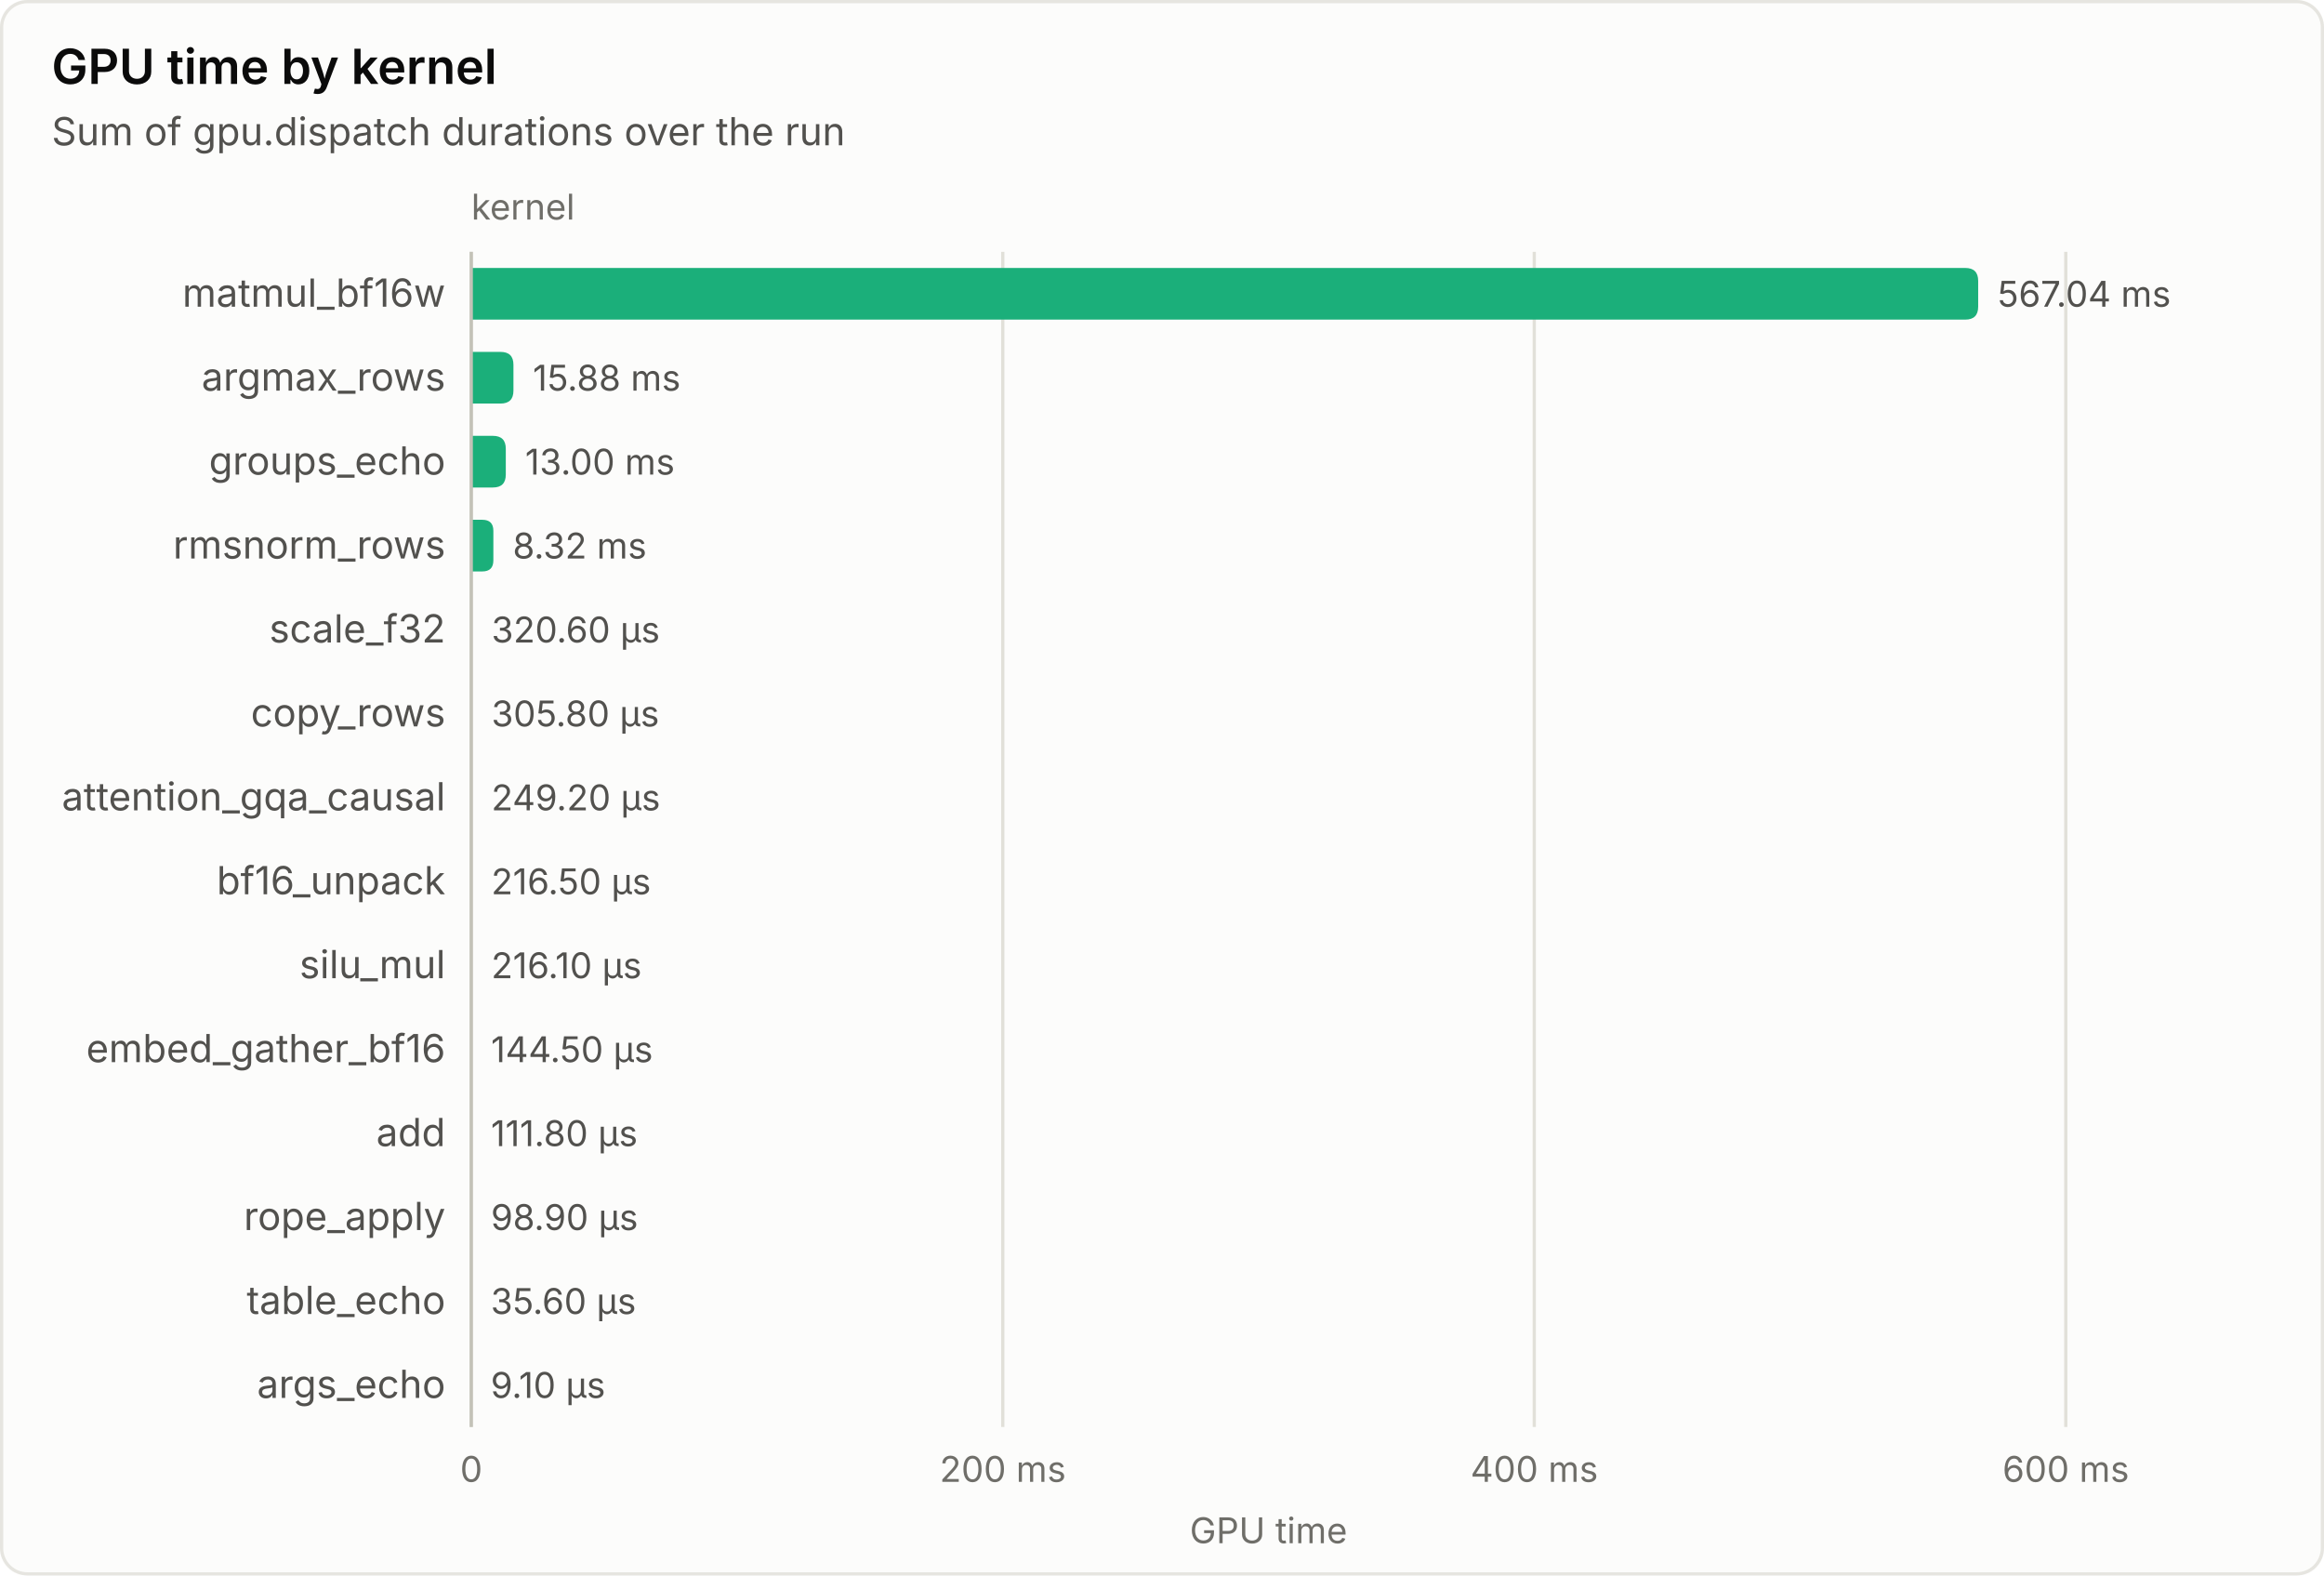
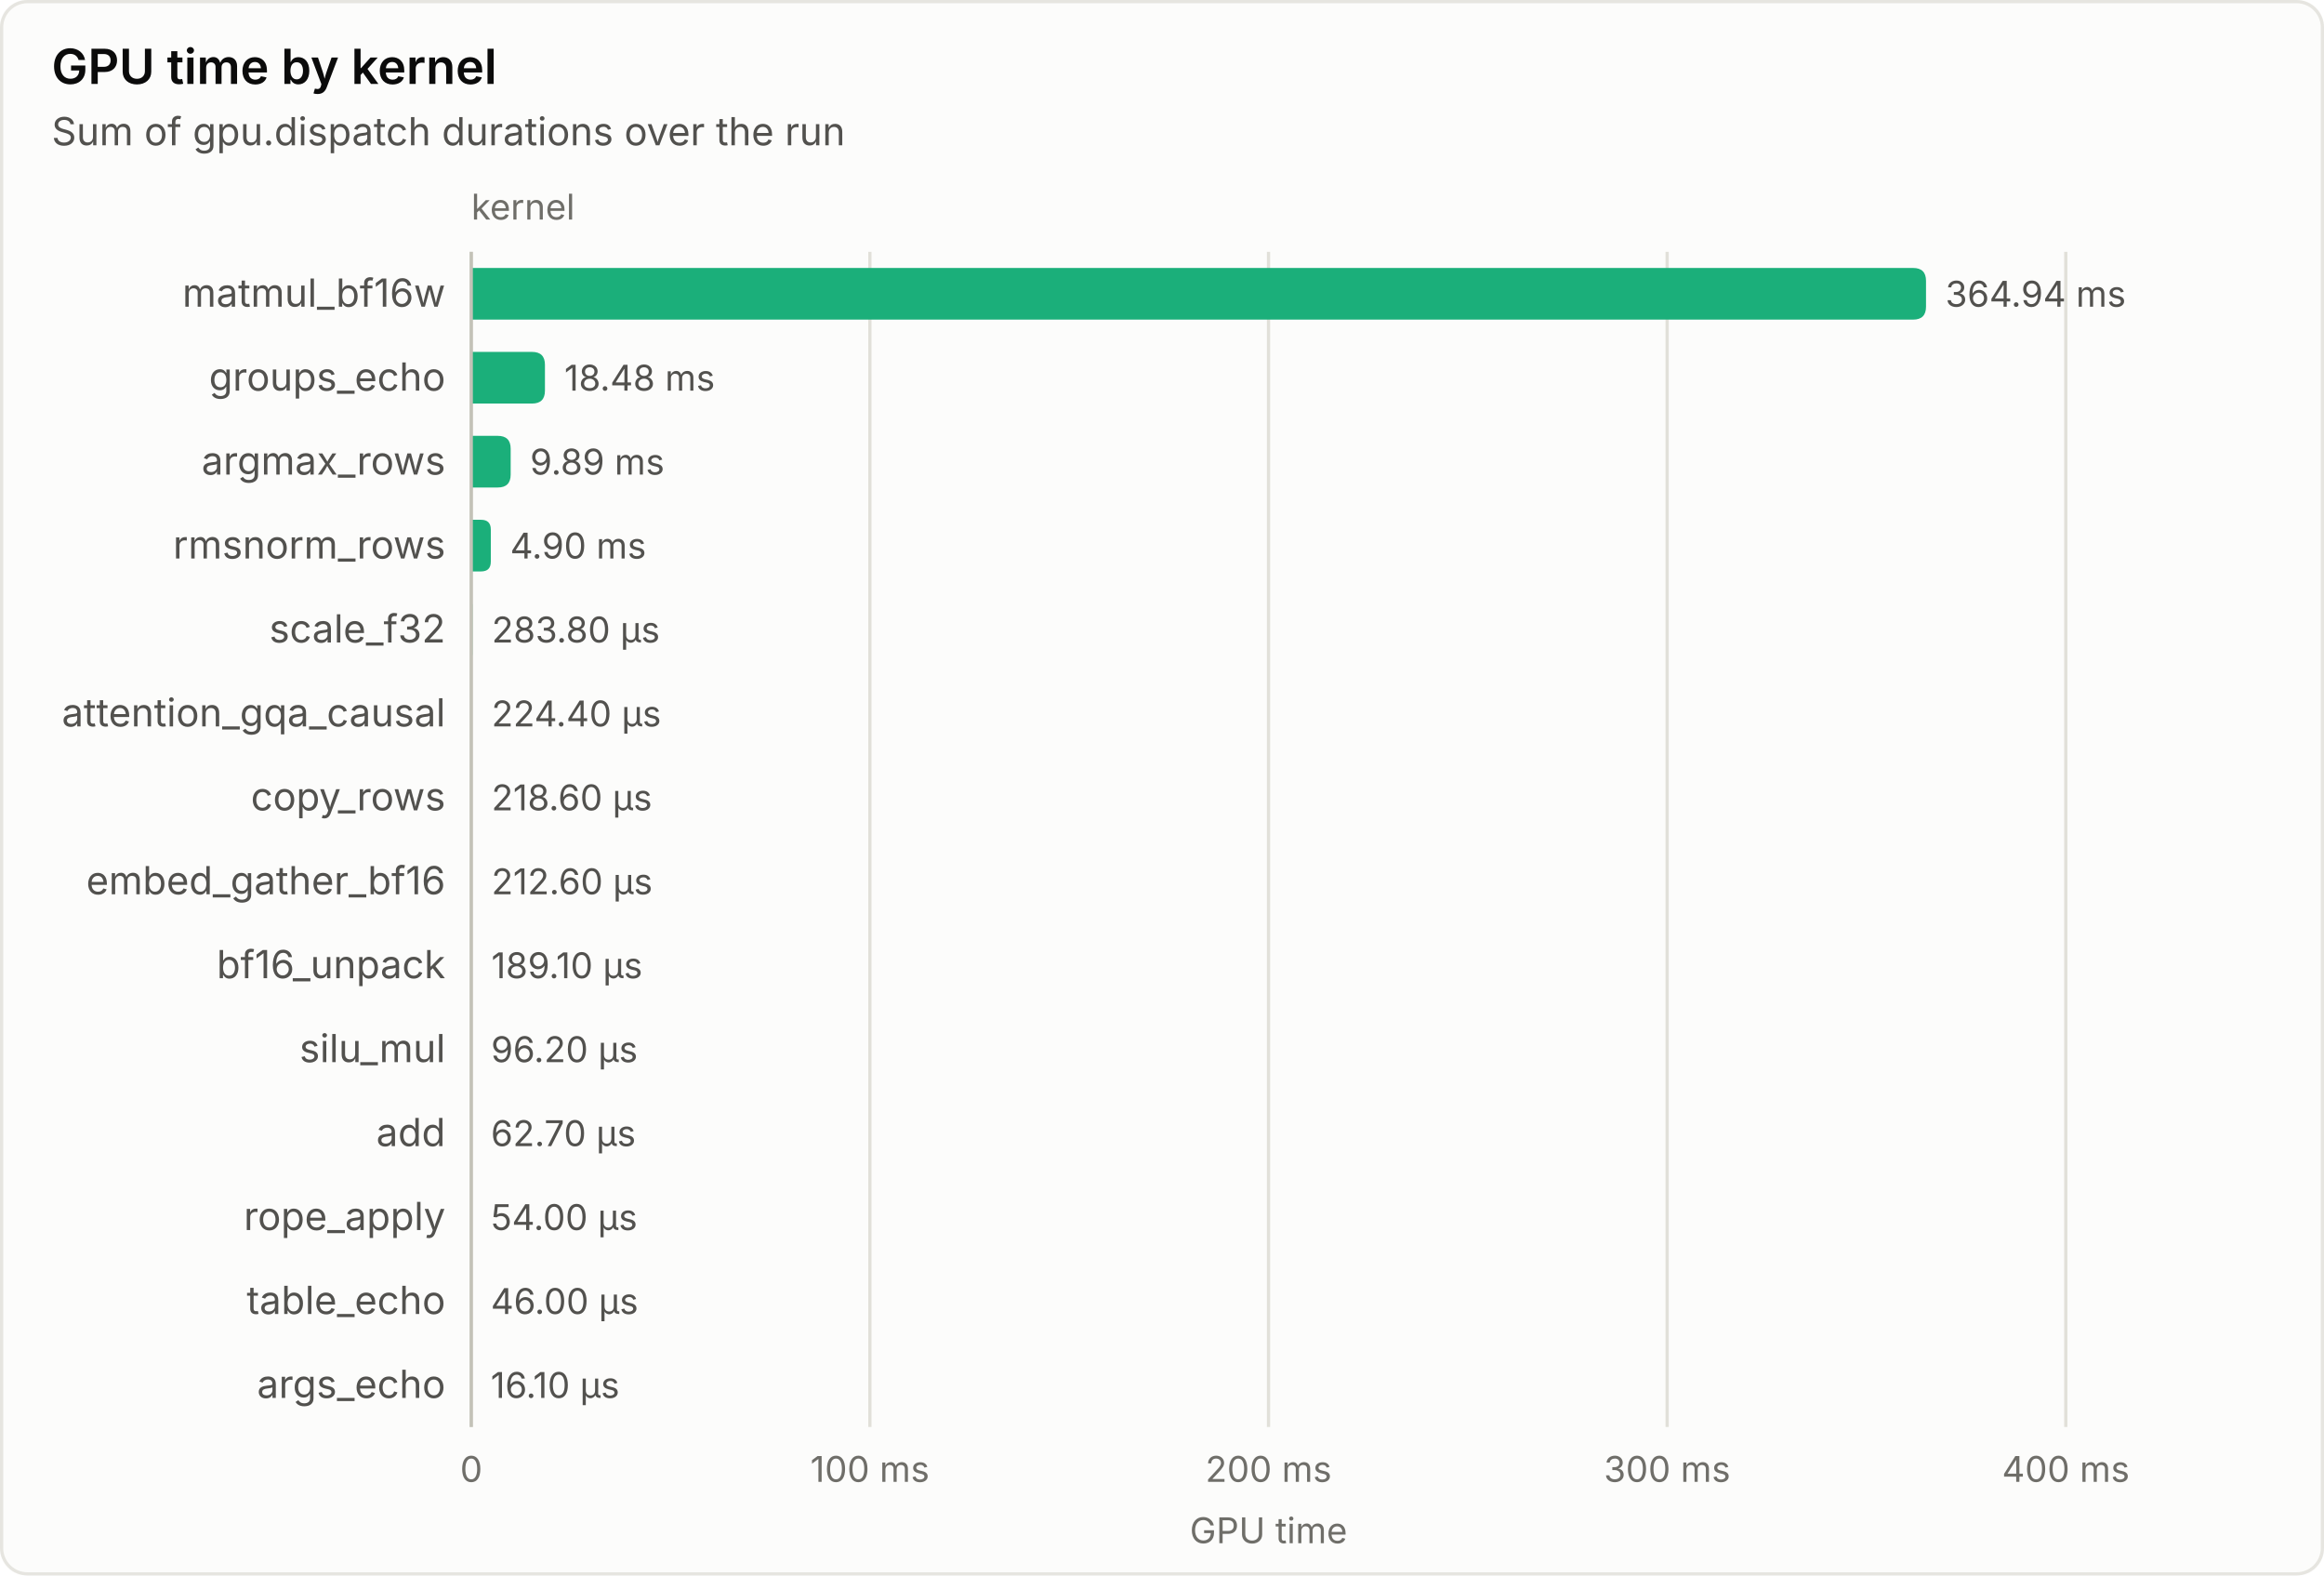
<svg xmlns="http://www.w3.org/2000/svg" width="720" height="488" viewBox="0 0 720 488" role="img" aria-labelledby="kernels-gpu_by_kernel-title kernels-gpu_by_kernel-desc">
  <style>text{font-family:system-ui,-apple-system,'Segoe UI',sans-serif}.line{fill:none;stroke-width:2;stroke-linejoin:round;stroke-linecap:round}.bg{fill:#fcfcfb}.frame{fill:none;stroke:#e6e5e0}.t1{fill:#0b0b0b}.t2{fill:#52514e}.t3{fill:#6f6e69}.grid{stroke:#e1e0d9}.axis{stroke:#c3c2b7}.ref{stroke:#52514e}.band{fill:#f0efec}.ring{stroke:#fcfcfb}.gap{stroke:#fcfcfb}.qx{fill:#f0efec}.qz{fill:#fcfcfb;stroke:#52514e}.emph{stroke:#52514e}.fn{fill:#a3a29c}.sn{stroke:#a3a29c}.f0{fill:#2a78d6}.s0{stroke:#2a78d6}.f1{fill:#eb6834}.s1{stroke:#eb6834}.f2{fill:#1baf7a}.s2{stroke:#1baf7a}.f3{fill:#eda100}.s3{stroke:#eda100}.f4{fill:#e87ba4}.s4{stroke:#e87ba4}.f5{fill:#008300}.s5{stroke:#008300}.f6{fill:#6250d6}.s6{stroke:#6250d6}.f7{fill:#e34948}.s7{stroke:#e34948}.q0{fill:#cde2fb}.q1{fill:#b7d3f6}.q2{fill:#9ec5f4}.q3{fill:#86b6ef}.q4{fill:#6da7ec}.q5{fill:#5598e7}.q6{fill:#3987e5}.q7{fill:#2a78d6}.q8{fill:#256abf}.q9{fill:#1c5cab}.q10{fill:#184f95}.q11{fill:#104281}.q12{fill:#0d366b}.fgood{fill:#0ca30c}.sgood{stroke:#0ca30c}.fwarn{fill:#fab219}.swarn{stroke:#fab219}.fserious{fill:#ec835a}.sserious{stroke:#ec835a}.fcrit{fill:#d03b3b}.scrit{stroke:#d03b3b}@media (prefers-color-scheme:dark){.bg{fill:#1a1a19}.frame{fill:none;stroke:#2c2c2a}.t1{fill:#f0efec}.t2{fill:#c3c2b7}.t3{fill:#898781}.grid{stroke:#2c2c2a}.axis{stroke:#383835}.ref{stroke:#c3c2b7}.band{fill:#242423}.ring{stroke:#1a1a19}.gap{stroke:#1a1a19}.qx{fill:#242423}.qz{fill:#1a1a19;stroke:#c3c2b7}.emph{stroke:#c3c2b7}.fn{fill:#6f6e69}.sn{stroke:#6f6e69}.f0{fill:#3987e5}.s0{stroke:#3987e5}.f1{fill:#d95926}.s1{stroke:#d95926}.f2{fill:#199e70}.s2{stroke:#199e70}.f3{fill:#c98500}.s3{stroke:#c98500}.f4{fill:#d55181}.s4{stroke:#d55181}.f5{fill:#008300}.s5{stroke:#008300}.f6{fill:#9085e9}.s6{stroke:#9085e9}.f7{fill:#e66767}.s7{stroke:#e66767}.q0{fill:#0d366b}.q1{fill:#104281}.q2{fill:#184f95}.q3{fill:#1c5cab}.q4{fill:#256abf}.q5{fill:#2a78d6}.q6{fill:#3987e5}.q7{fill:#5598e7}.q8{fill:#6da7ec}.q9{fill:#86b6ef}.q10{fill:#9ec5f4}.q11{fill:#b7d3f6}.q12{fill:#cde2fb}}</style>
  <rect class="bg" x="0" y="0" width="720" height="488" rx="8" />
  <rect class="frame" x="0.5" y="0.5" width="719" height="487" rx="8" />
  <text class="t1" x="16" y="26" font-size="15" font-weight="600">GPU time by kernel</text>
  <text class="t2" x="16" y="45" font-size="12">Sum of gpu.dispatch durations over the run</text>
  <line class="grid" x1="146" y1="78" x2="146" y2="442" stroke-width="1" />
-   <line class="grid" x1="310.67" y1="78" x2="310.67" y2="442" stroke-width="1" />
-   <line class="grid" x1="475.33" y1="78" x2="475.33" y2="442" stroke-width="1" />
+   <line class="grid" x1="269.5" y1="78" x2="269.5" y2="442" stroke-width="1" />
+   <line class="grid" x1="393" y1="78" x2="393" y2="442" stroke-width="1" />
+   <line class="grid" x1="516.5" y1="78" x2="516.5" y2="442" stroke-width="1" />
  <line class="grid" x1="640" y1="78" x2="640" y2="442" stroke-width="1" />
  <text class="t3" x="146" y="459" font-size="11" text-anchor="middle">0</text>
-   <text class="t3" x="310.67" y="459" font-size="11" text-anchor="middle">200 ms</text>
-   <text class="t3" x="475.33" y="459" font-size="11" text-anchor="middle">400 ms</text>
-   <text class="t3" x="640" y="459" font-size="11" text-anchor="middle">600 ms</text>
+   <text class="t3" x="269.5" y="459" font-size="11" text-anchor="middle">100 ms</text>
+   <text class="t3" x="393" y="459" font-size="11" text-anchor="middle">200 ms</text>
+   <text class="t3" x="516.5" y="459" font-size="11" text-anchor="middle">300 ms</text>
+   <text class="t3" x="640" y="459" font-size="11" text-anchor="middle">400 ms</text>
  <text class="t3" x="146" y="68" font-size="11" text-anchor="start">kernel</text>
  <text class="t3" x="393" y="478" font-size="11" text-anchor="middle">GPU time</text>
  <text class="t2" x="138" y="95" font-size="12" text-anchor="end">matmul_bf16w</text>
-   <path class="f2" d="M146 83H608.86Q612.86 83 612.86 87V95Q612.86 99 608.86 99H146Z" />
-   <text class="t2" x="618.86" y="95" font-size="11">567.04 ms</text>
-   <text class="t2" x="138" y="121" font-size="12" text-anchor="end">argmax_rows</text>
-   <path class="f2" d="M146 109H155.07Q159.07 109 159.07 113V121Q159.07 125 155.07 125H146Z" />
-   <text class="t2" x="165.07" y="121" font-size="11">15.88 ms</text>
-   <text class="t2" x="138" y="147" font-size="12" text-anchor="end">groups_echo</text>
-   <path class="f2" d="M146 135H152.7Q156.7 135 156.7 139V147Q156.7 151 152.7 151H146Z" />
-   <text class="t2" x="162.7" y="147" font-size="11">13.00 ms</text>
+   <path class="f2" d="M146 83H592.7Q596.7 83 596.7 87V95Q596.7 99 592.7 99H146Z" />
+   <text class="t2" x="602.7" y="95" font-size="11">364.94 ms</text>
+   <text class="t2" x="138" y="121" font-size="12" text-anchor="end">groups_echo</text>
+   <path class="f2" d="M146 109H164.83Q168.83 109 168.83 113V121Q168.83 125 164.83 125H146Z" />
+   <text class="t2" x="174.83" y="121" font-size="11">18.48 ms</text>
+   <text class="t2" x="138" y="147" font-size="12" text-anchor="end">argmax_rows</text>
+   <path class="f2" d="M146 135H154.21Q158.21 135 158.21 139V147Q158.21 151 154.21 151H146Z" />
+   <text class="t2" x="164.21" y="147" font-size="11">9.89 ms</text>
  <text class="t2" x="138" y="173" font-size="12" text-anchor="end">rmsnorm_rows</text>
-   <path class="f2" d="M146 161H149.42Q152.85 161 152.85 164.42V173.58Q152.85 177 149.42 177H146Z" />
-   <text class="t2" x="158.85" y="173" font-size="11">8.32 ms</text>
+   <path class="f2" d="M146 161H149.03Q152.06 161 152.06 164.03V173.97Q152.06 177 149.03 177H146Z" />
+   <text class="t2" x="158.06" y="173" font-size="11">4.90 ms</text>
  <text class="t2" x="138" y="199" font-size="12" text-anchor="end">scale_f32</text>
-   <path class="f2" d="M146 187H146.13Q146.26 187 146.26 187.13V202.87Q146.26 203 146.13 203H146Z" />
-   <text class="t2" x="152.26" y="199" font-size="11">320.60 µs</text>
-   <text class="t2" x="138" y="225" font-size="12" text-anchor="end">copy_rows</text>
-   <path class="f2" d="M146 213H146.13Q146.25 213 146.25 213.13V228.87Q146.25 229 146.13 229H146Z" />
-   <text class="t2" x="152.25" y="225" font-size="11">305.80 µs</text>
-   <text class="t2" x="138" y="251" font-size="12" text-anchor="end">attention_gqa_causal</text>
-   <path class="f2" d="M146 239H146.1Q146.21 239 146.21 239.1V254.9Q146.21 255 146.1 255H146Z" />
-   <text class="t2" x="152.21" y="251" font-size="11">249.20 µs</text>
-   <text class="t2" x="138" y="277" font-size="12" text-anchor="end">bf16_unpack</text>
-   <path class="f2" d="M146 265H146.09Q146.18 265 146.18 265.09V280.91Q146.18 281 146.09 281H146Z" />
-   <text class="t2" x="152.18" y="277" font-size="11">216.50 µs</text>
-   <text class="t2" x="138" y="303" font-size="12" text-anchor="end">silu_mul</text>
-   <path class="f2" d="M146 291H146.09Q146.18 291 146.18 291.09V306.91Q146.18 307 146.09 307H146Z" />
-   <text class="t2" x="152.18" y="303" font-size="11">216.10 µs</text>
-   <text class="t2" x="138" y="329" font-size="12" text-anchor="end">embed_gather_bf16</text>
+   <path class="f2" d="M146 187H146.18Q146.35 187 146.35 187.18V202.82Q146.35 203 146.18 203H146Z" />
+   <text class="t2" x="152.35" y="199" font-size="11">283.80 µs</text>
+   <text class="t2" x="138" y="225" font-size="12" text-anchor="end">attention_gqa_causal</text>
+   <path class="f2" d="M146 213H146.14Q146.28 213 146.28 213.14V228.86Q146.28 229 146.14 229H146Z" />
+   <text class="t2" x="152.28" y="225" font-size="11">224.40 µs</text>
+   <text class="t2" x="138" y="251" font-size="12" text-anchor="end">copy_rows</text>
+   <path class="f2" d="M146 239H146.13Q146.27 239 146.27 239.13V254.87Q146.27 255 146.13 255H146Z" />
+   <text class="t2" x="152.27" y="251" font-size="11">218.60 µs</text>
+   <text class="t2" x="138" y="277" font-size="12" text-anchor="end">embed_gather_bf16</text>
+   <path class="f2" d="M146 265H146.13Q146.26 265 146.26 265.13V280.87Q146.26 281 146.13 281H146Z" />
+   <text class="t2" x="152.26" y="277" font-size="11">212.60 µs</text>
+   <text class="t2" x="138" y="303" font-size="12" text-anchor="end">bf16_unpack</text>
+   <path class="f2" d="M146 291H146.12Q146.23 291 146.23 291.12V306.88Q146.23 307 146.12 307H146Z" />
+   <text class="t2" x="152.23" y="303" font-size="11">189.10 µs</text>
+   <text class="t2" x="138" y="329" font-size="12" text-anchor="end">silu_mul</text>
  <path class="f2" d="M146 317H146.06Q146.12 317 146.12 317.06V332.94Q146.12 333 146.06 333H146Z" />
-   <text class="t2" x="152.12" y="329" font-size="11">144.50 µs</text>
+   <text class="t2" x="152.12" y="329" font-size="11">96.20 µs</text>
  <text class="t2" x="138" y="355" font-size="12" text-anchor="end">add</text>
-   <path class="f2" d="M146 343H146.05Q146.09 343 146.09 343.05V358.95Q146.09 359 146.05 359H146Z" />
-   <text class="t2" x="152.09" y="355" font-size="11">111.80 µs</text>
+   <path class="f2" d="M146 343H146.04Q146.08 343 146.08 343.04V358.96Q146.08 359 146.04 359H146Z" />
+   <text class="t2" x="152.08" y="355" font-size="11">62.70 µs</text>
  <text class="t2" x="138" y="381" font-size="12" text-anchor="end">rope_apply</text>
-   <path class="f2" d="M146 369H146.04Q146.08 369 146.08 369.04V384.96Q146.08 385 146.04 385H146Z" />
-   <text class="t2" x="152.08" y="381" font-size="11">98.90 µs</text>
+   <path class="f2" d="M146 369H146.03Q146.07 369 146.07 369.03V384.97Q146.07 385 146.03 385H146Z" />
+   <text class="t2" x="152.07" y="381" font-size="11">54.00 µs</text>
  <text class="t2" x="138" y="407" font-size="12" text-anchor="end">table_echo</text>
-   <path class="f2" d="M146 395H146.01Q146.03 395 146.03 395.01V410.99Q146.03 411 146.01 411H146Z" />
-   <text class="t2" x="152.03" y="407" font-size="11">35.60 µs</text>
+   <path class="f2" d="M146 395H146.03Q146.06 395 146.06 395.03V410.97Q146.06 411 146.03 411H146Z" />
+   <text class="t2" x="152.06" y="407" font-size="11">46.00 µs</text>
  <text class="t2" x="138" y="433" font-size="12" text-anchor="end">args_echo</text>
-   <path class="f2" d="M146 421H146Q146.01 421 146.01 421V437Q146.01 437 146 437H146Z" />
-   <text class="t2" x="152.01" y="433" font-size="11">9.10 µs</text>
+   <path class="f2" d="M146 421H146.01Q146.02 421 146.02 421.01V436.99Q146.02 437 146.01 437H146Z" />
+   <text class="t2" x="152.02" y="433" font-size="11">16.10 µs</text>
  <line class="axis" x1="146" y1="78" x2="146" y2="78" stroke-width="1" />
  <line class="axis" x1="146" y1="78" x2="146" y2="442" stroke-width="1" />
</svg>
